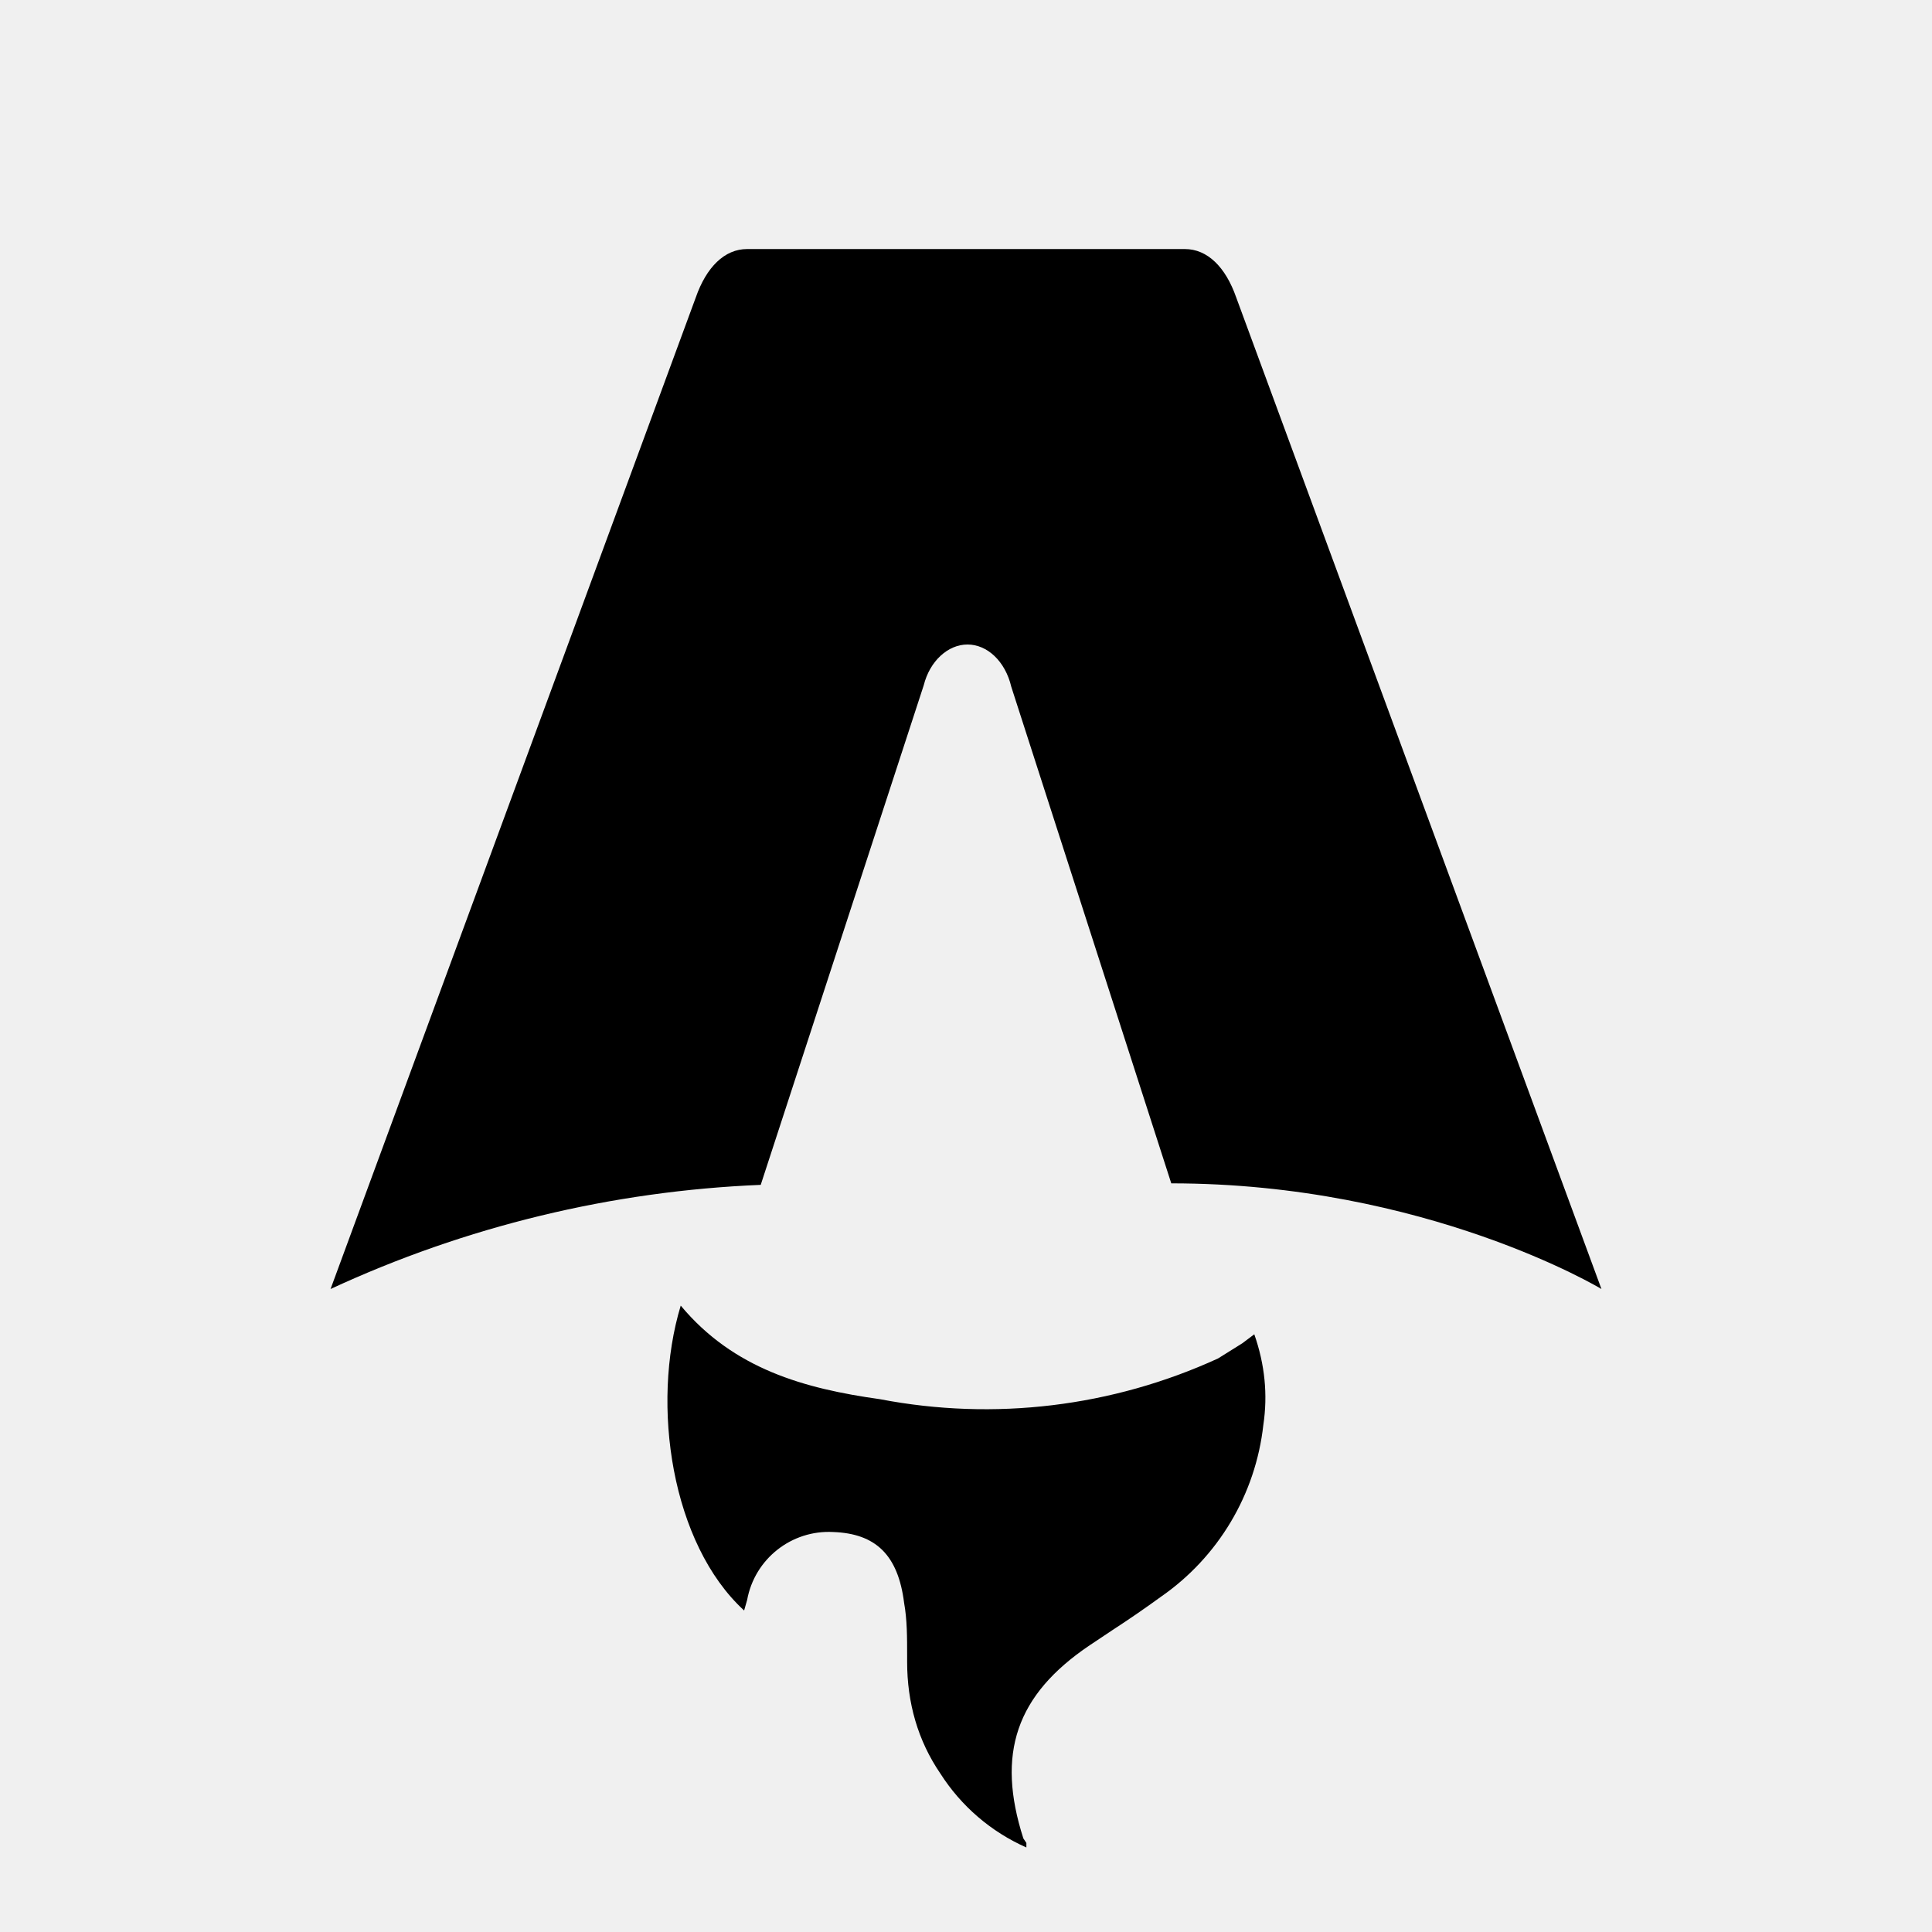
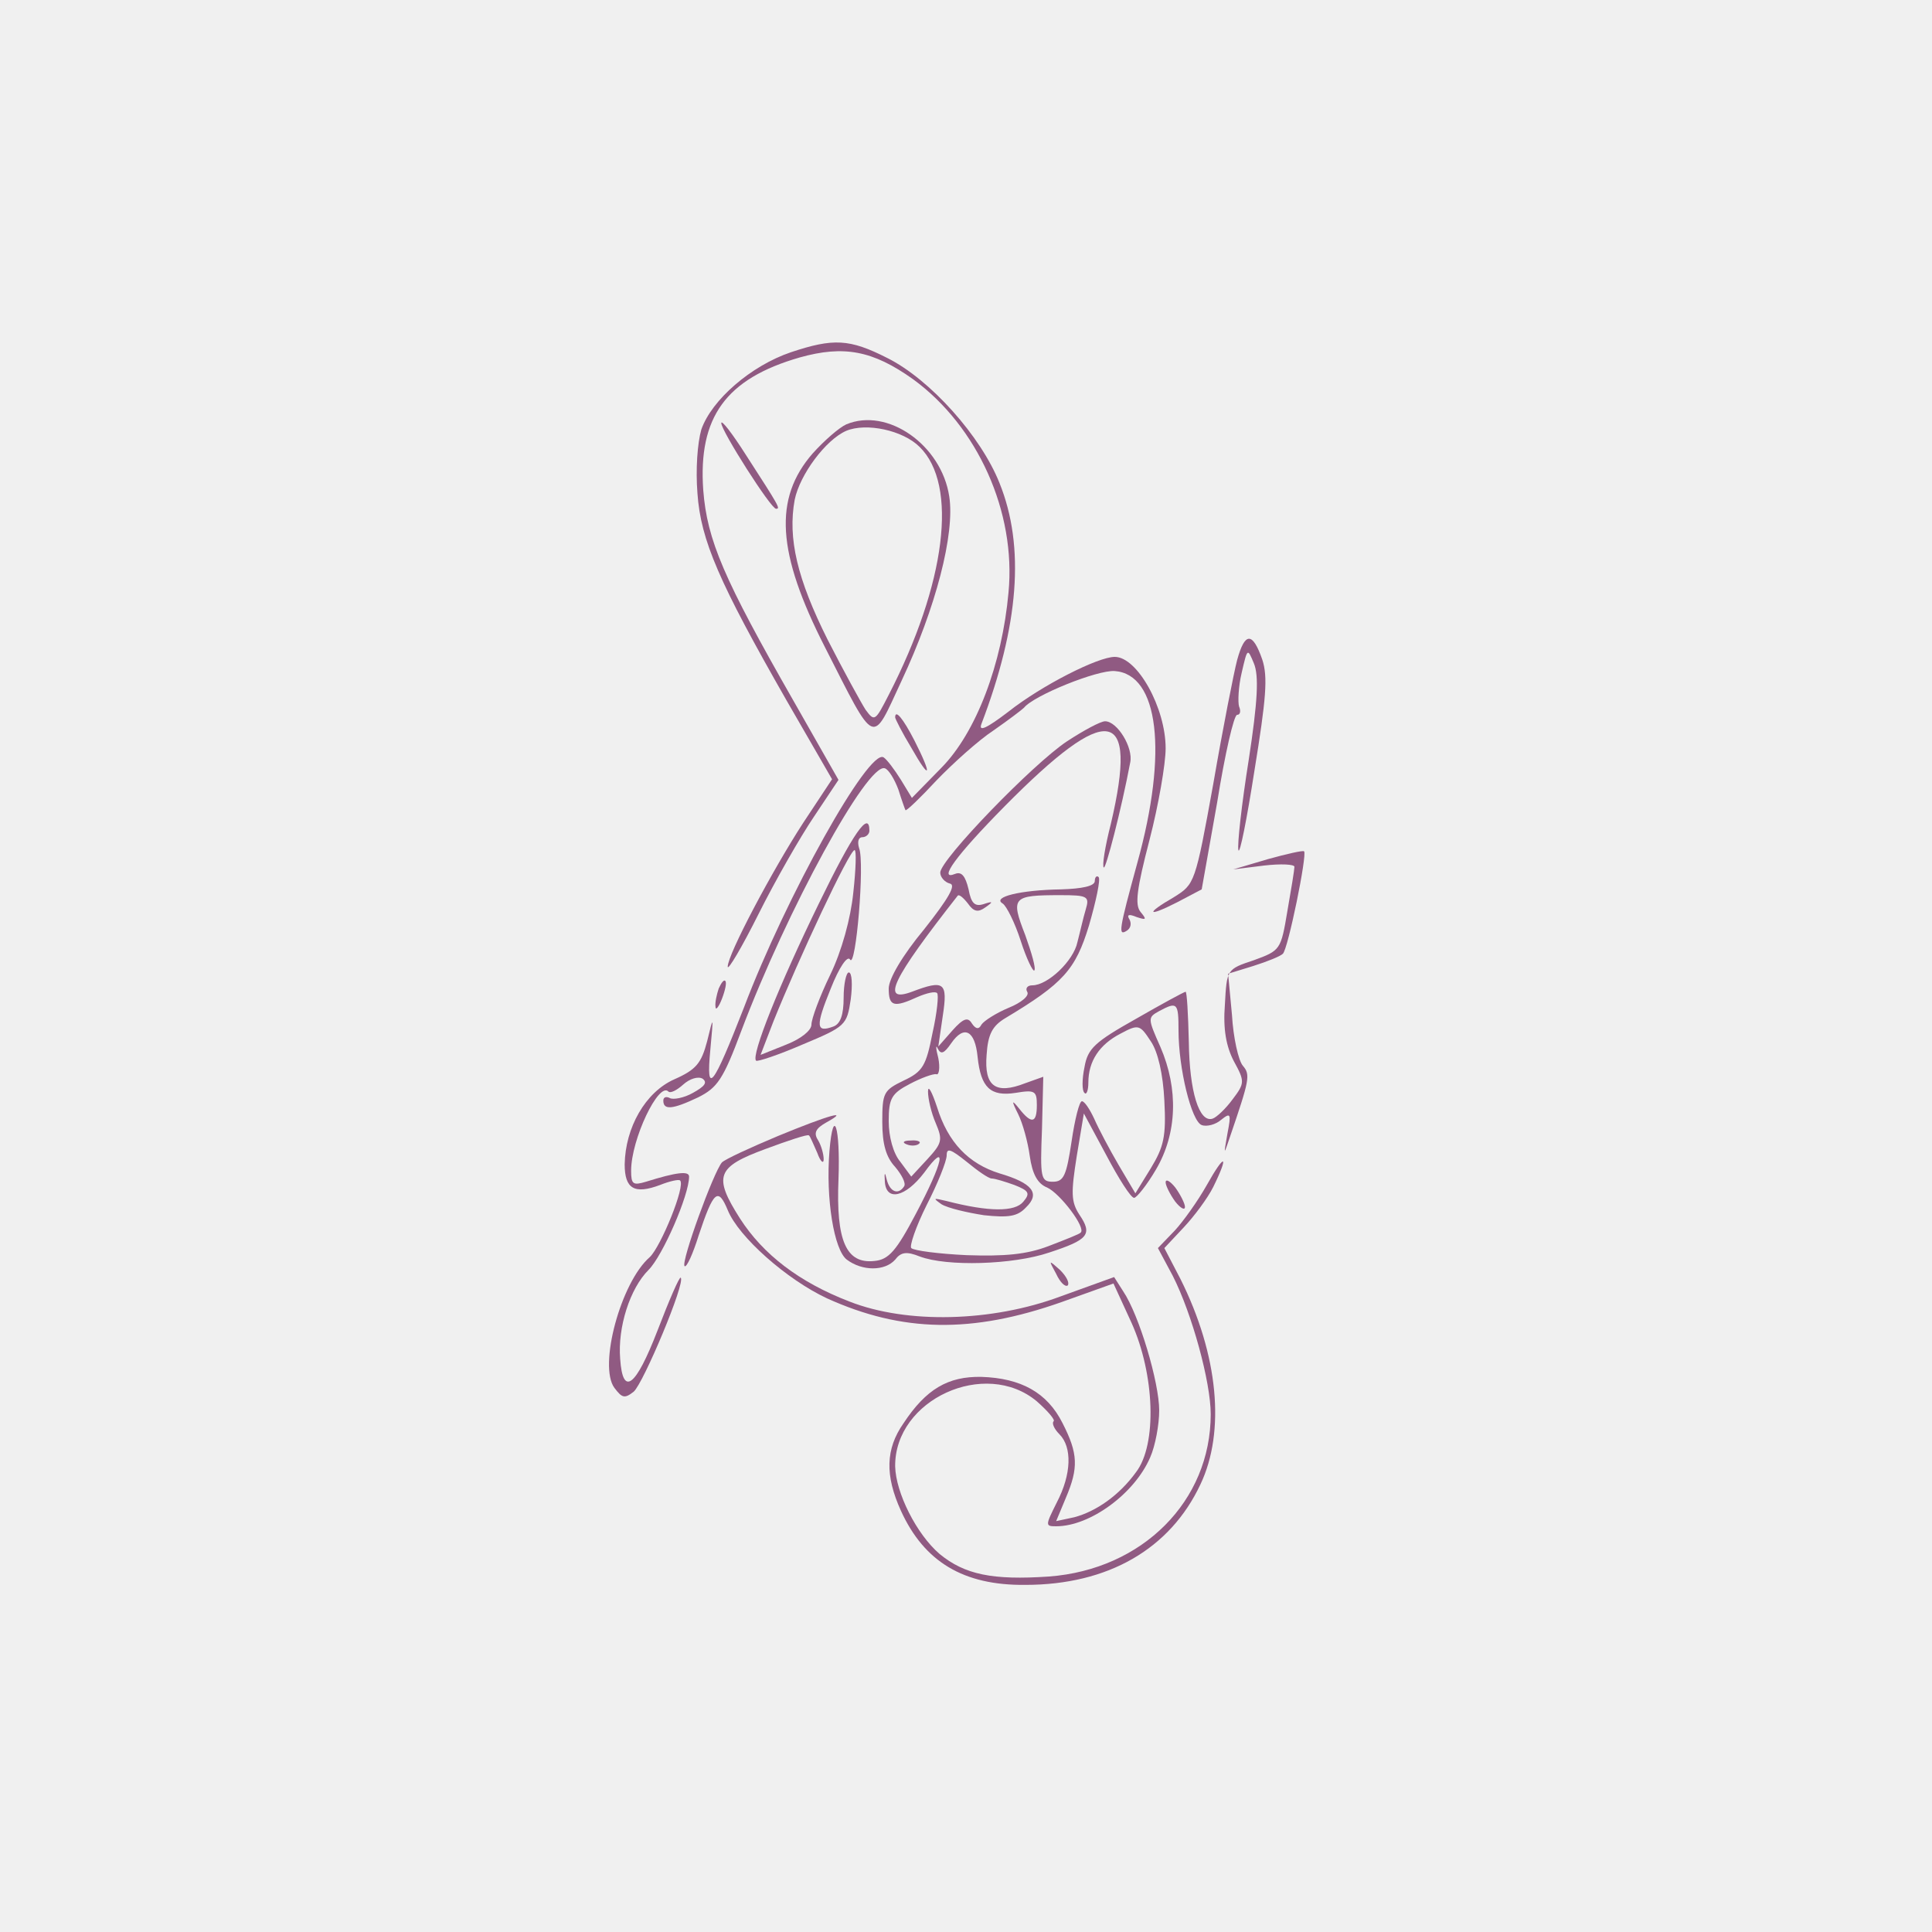
- <svg xmlns="http://www.w3.org/2000/svg" fill="none" viewBox="0 0 128 128">
-   <path d="M50.4 78.5a75.1 75.1 0 0 0-28.5 6.9l24.2-65.7c.7-2 1.9-3.2 3.4-3.2h29c1.5 0 2.7 1.2 3.4 3.2l24.2 65.7s-11.6-7-28.5-7L67 45.5c-.4-1.7-1.6-2.8-2.9-2.8-1.3 0-2.5 1.1-2.9 2.7L50.4 78.5Zm-1.1 28.2Zm-4.2-20.2c-2 6.6-.6 15.8 4.2 20.2a17.5 17.5 0 0 1 .2-.7 5.5 5.5 0 0 1 5.7-4.5c2.8.1 4.3 1.5 4.7 4.7.2 1.1.2 2.3.2 3.5v.4c0 2.7.7 5.2 2.2 7.4a13 13 0 0 0 5.7 4.9v-.3l-.2-.3c-1.8-5.6-.5-9.5 4.4-12.8l1.5-1a73 73 0 0 0 3.2-2.2 16 16 0 0 0 6.8-11.4c.3-2 .1-4-.6-6l-.8.6-1.6 1a37 37 0 0 1-22.4 2.7c-5-.7-9.7-2-13.2-6.2Z" />
-   <style>
-         path { fill: #000; }
-         @media (prefers-color-scheme: dark) {
-             path { fill: #FFF; }
-         }
-     </style>
+ <svg xmlns="http://www.w3.org/2000/svg" version="1.0" width="300pt" height="300pt" viewBox="0 0 300 300" preserveAspectRatio="xMidYMid meet">
+   <g transform="translate(0,300) scale(0.1,-0.1)" fill="#905a82" stroke="none">
+     <path d="M1228 2453 c-62 -21 -123 -74 -139 -120 -6 -21 -9 -62 -6 -99 5 -73 34 -139 138 -321 l71 -123 -45 -68 c-48 -74 -117 -204 -117 -223 0 -7 22 30 48 82 26 52 65 120 86 151 l38 57 -70 123 c-108 189 -134 249 -140 327 -8 113 35 173 150 206 68 19 113 11 176 -34 100 -73 160 -206 148 -331 -10 -111 -50 -217 -104 -272 l-46 -47 -17 28 c-10 16 -22 32 -27 35 -23 14 -151 -215 -217 -389 -48 -123 -59 -138 -52 -65 5 54 5 54 -5 13 -9 -34 -17 -44 -51 -59 -45 -20 -76 -75 -77 -132 0 -38 15 -47 55 -32 15 6 29 9 31 7 9 -8 -30 -103 -47 -119 -45 -39 -80 -169 -55 -203 12 -16 16 -17 30 -6 15 13 81 170 73 177 -2 2 -18 -35 -36 -82 -34 -88 -54 -103 -58 -44 -4 49 15 109 44 138 22 22 63 116 63 145 0 9 -19 7 -67 -8 -20 -6 -23 -4 -23 17 0 49 43 139 58 123 3 -3 13 2 23 11 10 9 23 13 30 9 8 -6 3 -12 -15 -22 -14 -8 -31 -11 -36 -8 -6 3 -10 1 -10 -4 0 -15 14 -14 54 5 30 15 39 28 67 103 71 188 196 417 223 408 6 -2 15 -17 21 -33 5 -16 10 -30 11 -32 1 -2 23 19 48 46 26 27 66 63 89 78 23 16 44 32 47 35 15 19 114 59 141 57 68 -5 83 -125 35 -298 -29 -106 -30 -114 -16 -105 6 4 7 11 4 17 -5 8 -1 9 11 4 15 -5 16 -4 6 8 -9 11 -6 35 14 112 14 54 25 118 25 142 0 63 -44 142 -79 142 -26 0 -113 -44 -165 -85 -34 -26 -47 -32 -42 -19 58 152 68 275 28 374 -29 73 -108 161 -174 194 -59 30 -84 31 -150 9z" />
+     <path d="M1120 2343 c0 -12 77 -133 85 -133 7 0 6 2 -47 84 -21 33 -38 55 -38 49z" />
+     <path d="M1314 2341 c-11 -5 -34 -25 -52 -45 -61 -70 -56 -154 19 -301 80 -157 72 -153 119 -52 53 113 83 228 74 286 -12 80 -96 139 -160 112z m114 -35 c60 -59 41 -212 -48 -385 -21 -41 -22 -42 -36 -23 -7 11 -34 60 -59 109 -47 94 -62 157 -51 217 8 39 48 93 80 107 31 13 88 1 114 -25z" />
+     <path d="M1921 1975 c-5 -19 -22 -105 -37 -192 -28 -155 -29 -156 -61 -176 -45 -26 -42 -32 5 -8 l38 20 24 135 c12 75 26 136 31 136 5 0 6 6 3 13 -2 7 -1 31 4 52 9 39 9 39 19 15 8 -19 6 -59 -8 -150 -11 -69 -18 -132 -16 -140 2 -8 13 47 25 124 18 111 21 145 12 172 -15 43 -27 43 -39 -1z" />
+     <path d="M1390 1886 c0 -2 11 -24 25 -47 30 -53 33 -44 5 11 -18 35 -30 49 -30 36z" />
+     <path d="M1657 1849 c-53 -35 -197 -184 -197 -204 0 -7 7 -15 15 -17 10 -2 -2 -23 -40 -71 -34 -41 -55 -77 -55 -92 0 -28 8 -30 45 -13 14 6 27 9 30 6 3 -2 0 -31 -7 -62 -10 -51 -15 -60 -45 -74 -31 -15 -33 -19 -33 -64 0 -35 6 -55 20 -70 10 -12 17 -25 14 -30 -9 -14 -22 -9 -27 10 -3 13 -4 12 -3 -3 2 -31 32 -24 61 14 37 51 30 17 -13 -64 -30 -57 -42 -71 -64 -73 -44 -5 -60 31 -56 127 3 81 -8 115 -14 44 -6 -74 7 -154 27 -169 24 -18 59 -18 75 0 9 12 18 13 38 5 42 -16 145 -13 201 6 61 20 68 28 47 59 -13 20 -13 34 -4 91 l11 66 35 -65 c19 -36 38 -66 43 -66 4 0 20 20 34 44 33 56 35 125 7 190 -20 45 -20 46 -2 56 28 15 30 13 30 -30 0 -59 20 -141 36 -147 8 -3 22 1 30 8 15 12 16 10 10 -21 -6 -34 -6 -35 4 -5 30 88 32 96 20 110 -7 8 -15 44 -17 79 l-6 64 39 12 c22 7 42 15 46 19 8 7 38 154 33 159 -1 2 -27 -4 -56 -12 l-54 -16 48 6 c26 3 47 2 47 -2 0 -4 -5 -35 -11 -69 -10 -60 -11 -61 -52 -76 -42 -14 -42 -14 -45 -69 -3 -38 2 -65 14 -88 17 -31 17 -34 -2 -59 -11 -15 -25 -28 -31 -30 -21 -7 -36 42 -37 119 -1 43 -3 78 -5 78 -2 0 -37 -19 -77 -42 -64 -36 -75 -46 -80 -75 -4 -19 -4 -37 0 -40 3 -4 6 4 6 16 0 33 17 59 50 76 28 15 30 14 47 -12 11 -16 19 -51 21 -92 3 -56 -1 -72 -21 -105 l-24 -39 -26 44 c-14 24 -31 56 -38 72 -7 15 -15 27 -19 27 -4 0 -11 -28 -16 -62 -8 -53 -12 -63 -29 -63 -19 0 -20 6 -17 82 l2 81 -28 -10 c-46 -18 -64 -5 -60 44 2 32 9 45 29 57 90 54 109 75 130 144 11 38 18 71 15 75 -3 3 -6 0 -6 -6 0 -8 -20 -12 -52 -13 -64 -1 -108 -12 -91 -22 6 -4 19 -30 28 -58 9 -28 19 -48 21 -46 3 3 -4 27 -14 55 -23 59 -20 62 55 62 42 0 45 -2 39 -22 -4 -13 -9 -36 -13 -51 -6 -29 -46 -67 -70 -67 -8 0 -11 -5 -8 -10 4 -6 -9 -17 -29 -25 -19 -8 -38 -20 -42 -26 -4 -8 -9 -7 -15 2 -6 10 -13 8 -30 -11 l-22 -25 7 48 c8 52 2 56 -48 37 -49 -18 -31 19 71 149 2 3 9 -3 16 -12 9 -13 16 -14 27 -6 13 9 12 10 -3 5 -13 -4 -19 1 -23 23 -5 21 -11 28 -21 24 -27 -11 1 28 77 105 161 163 208 156 165 -27 -9 -35 -14 -66 -11 -68 3 -3 27 89 41 163 5 23 -20 64 -39 64 -7 0 -33 -14 -59 -31z m-139 -490 c5 -48 20 -62 59 -56 30 5 33 3 33 -19 0 -28 -8 -30 -27 -6 -12 15 -13 14 -2 -8 7 -14 15 -43 18 -65 4 -28 12 -43 27 -49 20 -9 61 -63 52 -70 -1 -2 -24 -11 -50 -21 -34 -13 -68 -16 -127 -14 -43 2 -82 7 -86 11 -3 3 7 33 24 67 17 33 31 68 31 77 0 12 6 10 31 -10 17 -14 34 -26 39 -26 5 0 21 -5 35 -10 23 -9 25 -13 14 -26 -13 -16 -53 -16 -119 1 -21 5 -22 5 -8 -5 10 -6 40 -13 66 -17 38 -4 52 -2 65 12 23 22 10 38 -41 53 -48 15 -80 48 -97 103 -8 24 -14 35 -14 24 0 -11 5 -33 12 -49 11 -26 10 -31 -13 -56 l-25 -27 -17 23 c-11 13 -18 39 -18 63 0 35 4 43 33 58 17 9 36 16 41 15 4 -2 6 10 3 25 -4 15 -4 22 -1 15 5 -10 10 -8 21 8 20 29 37 20 41 -21z" />
+     <path d="M1408 1223 c7 -3 16 -2 19 1 4 3 -2 6 -13 5 -11 0 -14 -3 -6 -6z" />
+     <path d="M1272 1598 c-62 -127 -106 -237 -98 -245 2 -2 35 9 72 25 67 28 69 30 75 70 3 23 2 42 -3 42 -4 0 -8 -18 -8 -39 0 -27 -5 -41 -16 -45 -27 -10 -28 0 -4 59 13 33 26 52 30 45 9 -15 23 151 14 173 -3 10 -1 17 5 17 6 0 11 5 11 10 0 33 -26 -5 -78 -112z m53 16 c-4 -40 -18 -91 -36 -128 -16 -33 -29 -68 -29 -77 0 -9 -16 -22 -39 -31 l-40 -16 20 52 c39 97 118 266 126 266 3 0 2 -30 -2 -66z" />
+     <path d="M1116 1465 c-3 -9 -6 -22 -5 -28 0 -7 5 -1 10 12 5 13 8 26 5 28 -2 2 -6 -3 -10 -12z" />
+     <path d="M1208 1236 c-43 -18 -82 -36 -87 -41 -13 -15 -64 -155 -58 -161 3 -3 13 19 22 48 23 69 30 75 45 39 17 -42 92 -108 154 -137 117 -53 225 -55 364 -6 l81 29 28 -61 c36 -80 40 -189 7 -232 -26 -36 -62 -61 -96 -70 l-28 -6 15 36 c20 47 19 69 -5 116 -24 48 -65 70 -126 72 -52 1 -86 -19 -121 -72 -28 -40 -29 -81 -4 -136 36 -79 97 -116 193 -115 129 0 225 56 272 156 39 82 28 201 -31 319 l-25 48 30 32 c16 17 37 45 46 63 25 51 18 53 -10 3 -14 -25 -37 -57 -50 -71 l-26 -27 23 -43 c30 -59 59 -165 59 -215 0 -135 -106 -241 -251 -252 -88 -6 -131 3 -170 35 -36 31 -68 95 -69 136 -1 104 140 168 220 101 17 -15 29 -29 26 -31 -3 -3 1 -12 9 -20 20 -20 19 -62 -4 -106 -18 -36 -18 -37 -1 -37 53 0 122 51 146 107 8 18 14 51 14 73 0 43 -31 148 -56 185 l-14 22 -83 -30 c-107 -40 -239 -43 -328 -8 -78 30 -134 73 -170 129 -42 66 -36 80 40 108 35 13 65 23 67 21 2 -1 7 -14 13 -27 5 -14 10 -18 10 -10 0 8 -4 22 -9 30 -7 11 -3 18 13 27 38 21 5 12 -75 -21z" />
+     <path d="M1810 1164 c0 -5 7 -19 15 -30 8 -10 15 -14 15 -8 0 5 -7 19 -15 30 -8 10 -15 14 -15 8z" />
+     <path d="M1640 1022 c6 -13 14 -21 18 -18 3 4 -2 14 -12 24 -18 16 -18 16 -6 -6z" />
+   </g>
</svg>
